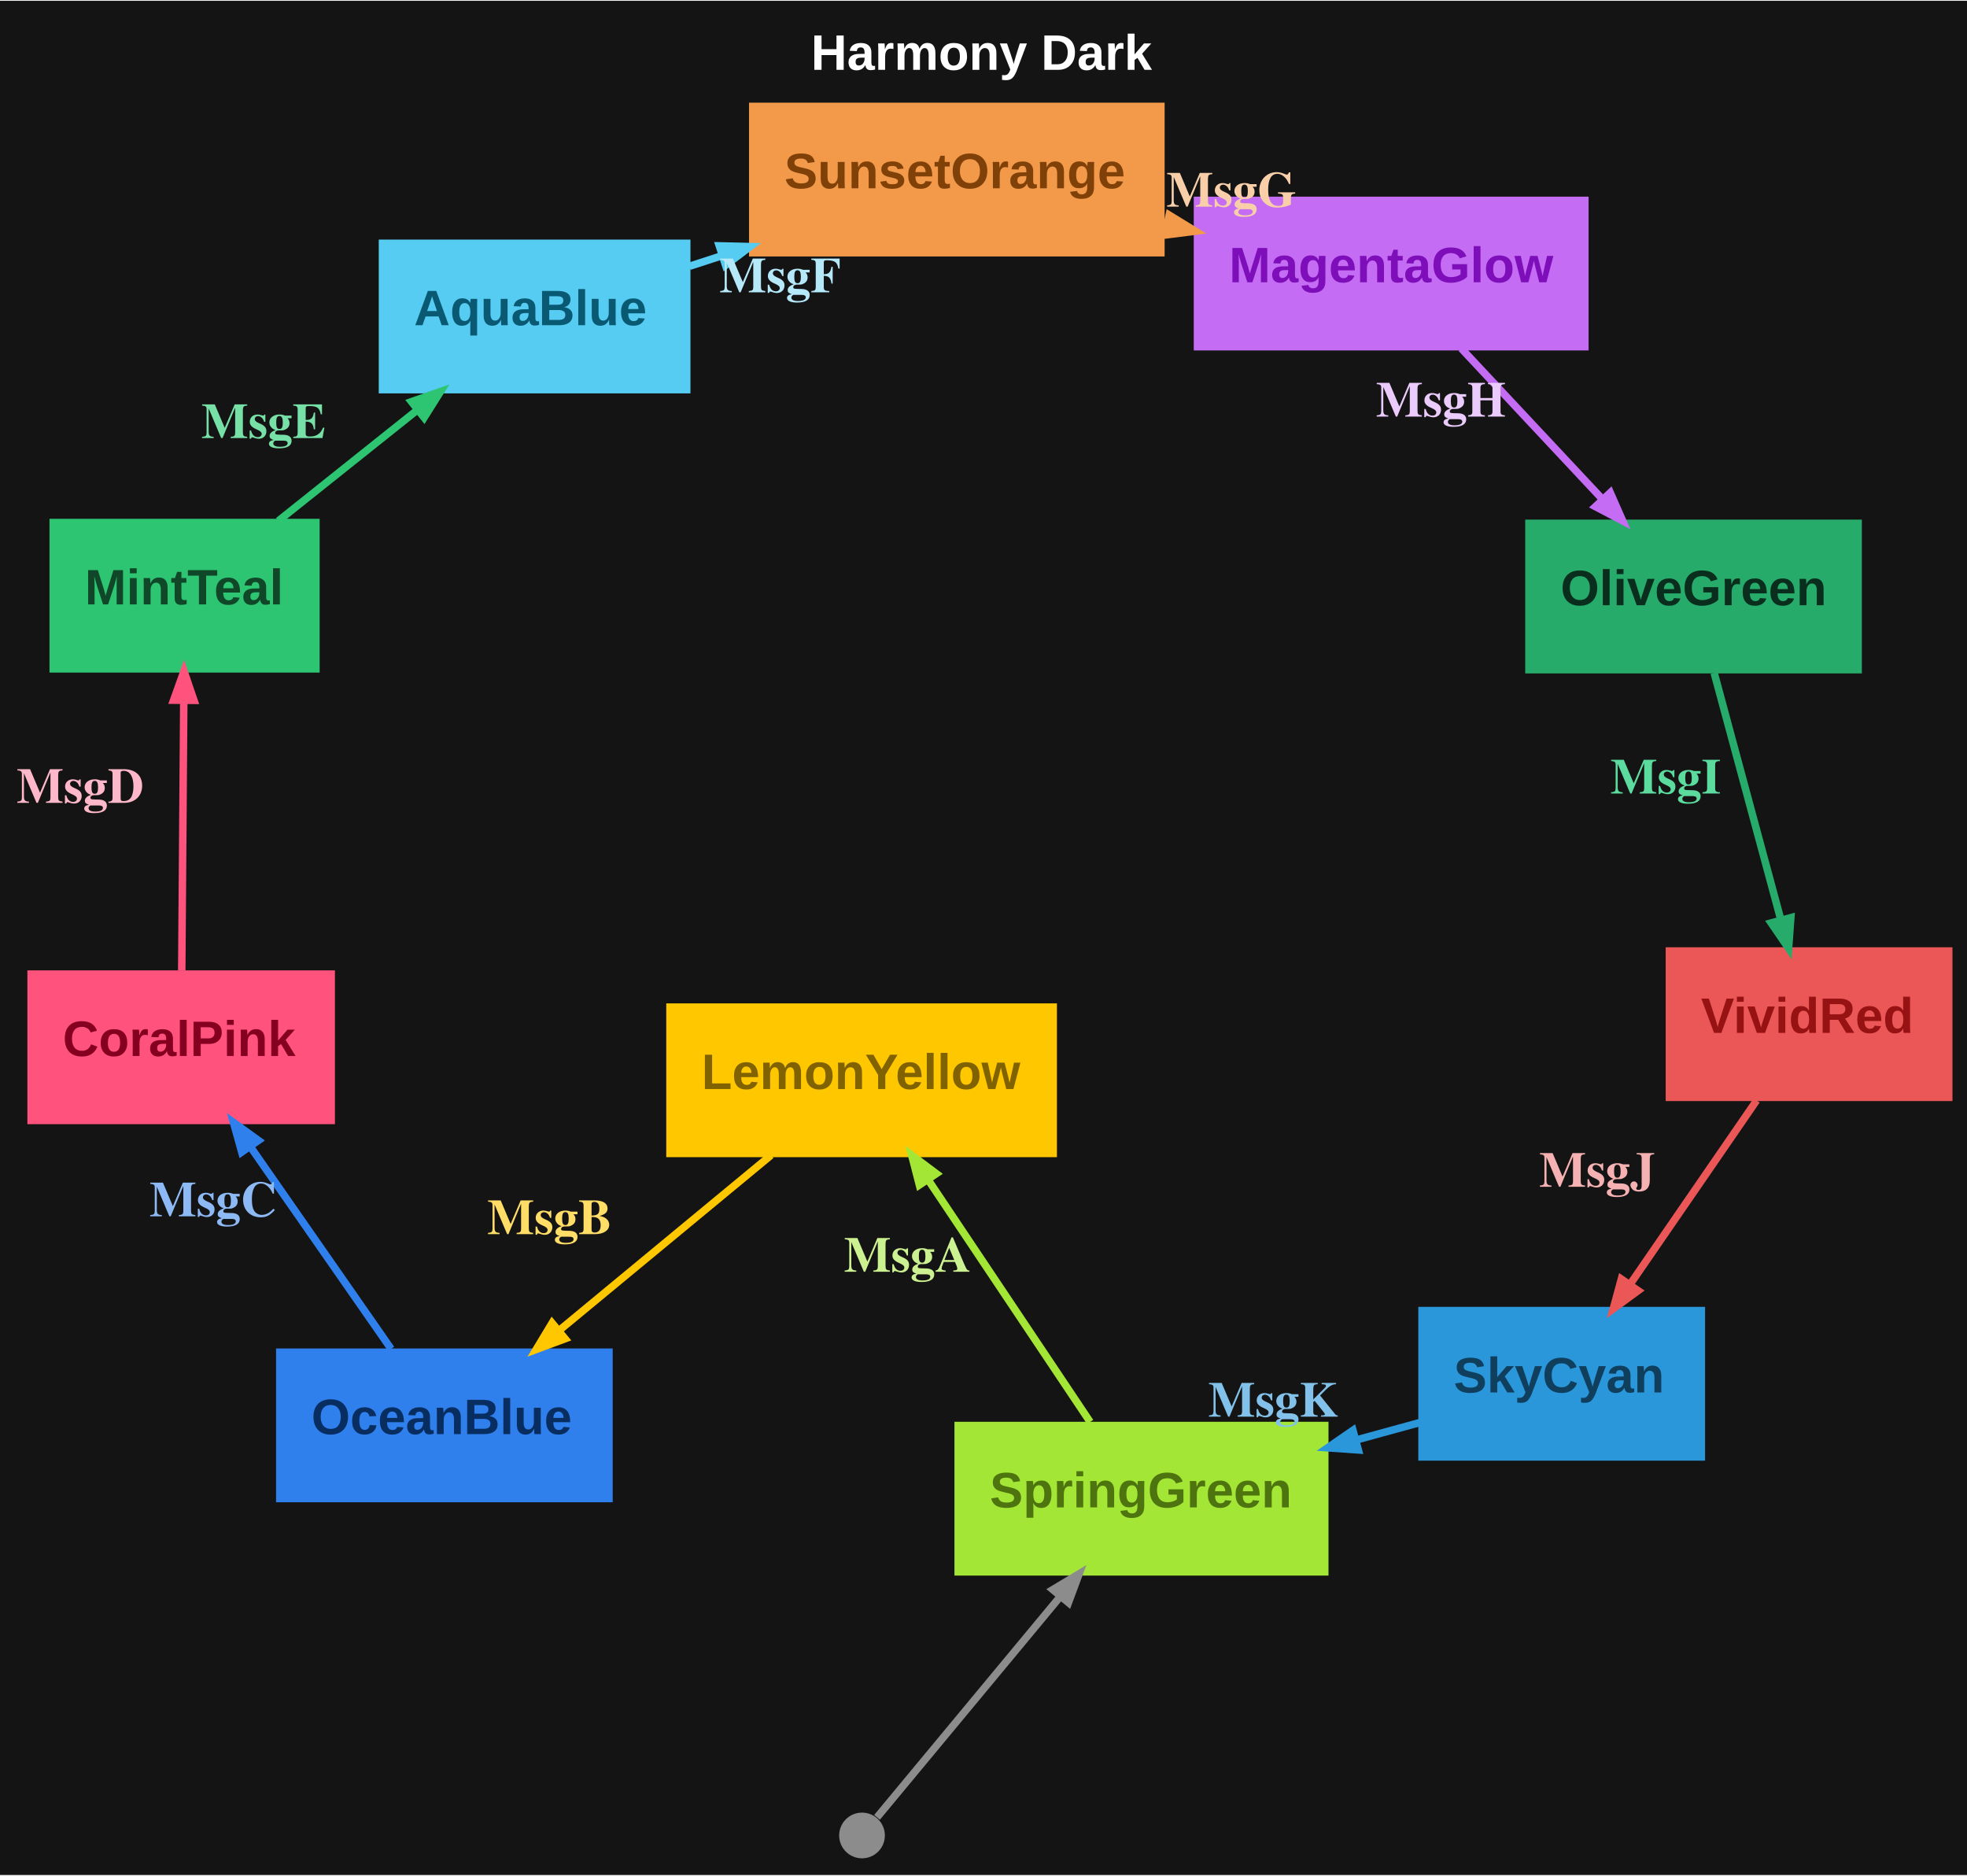
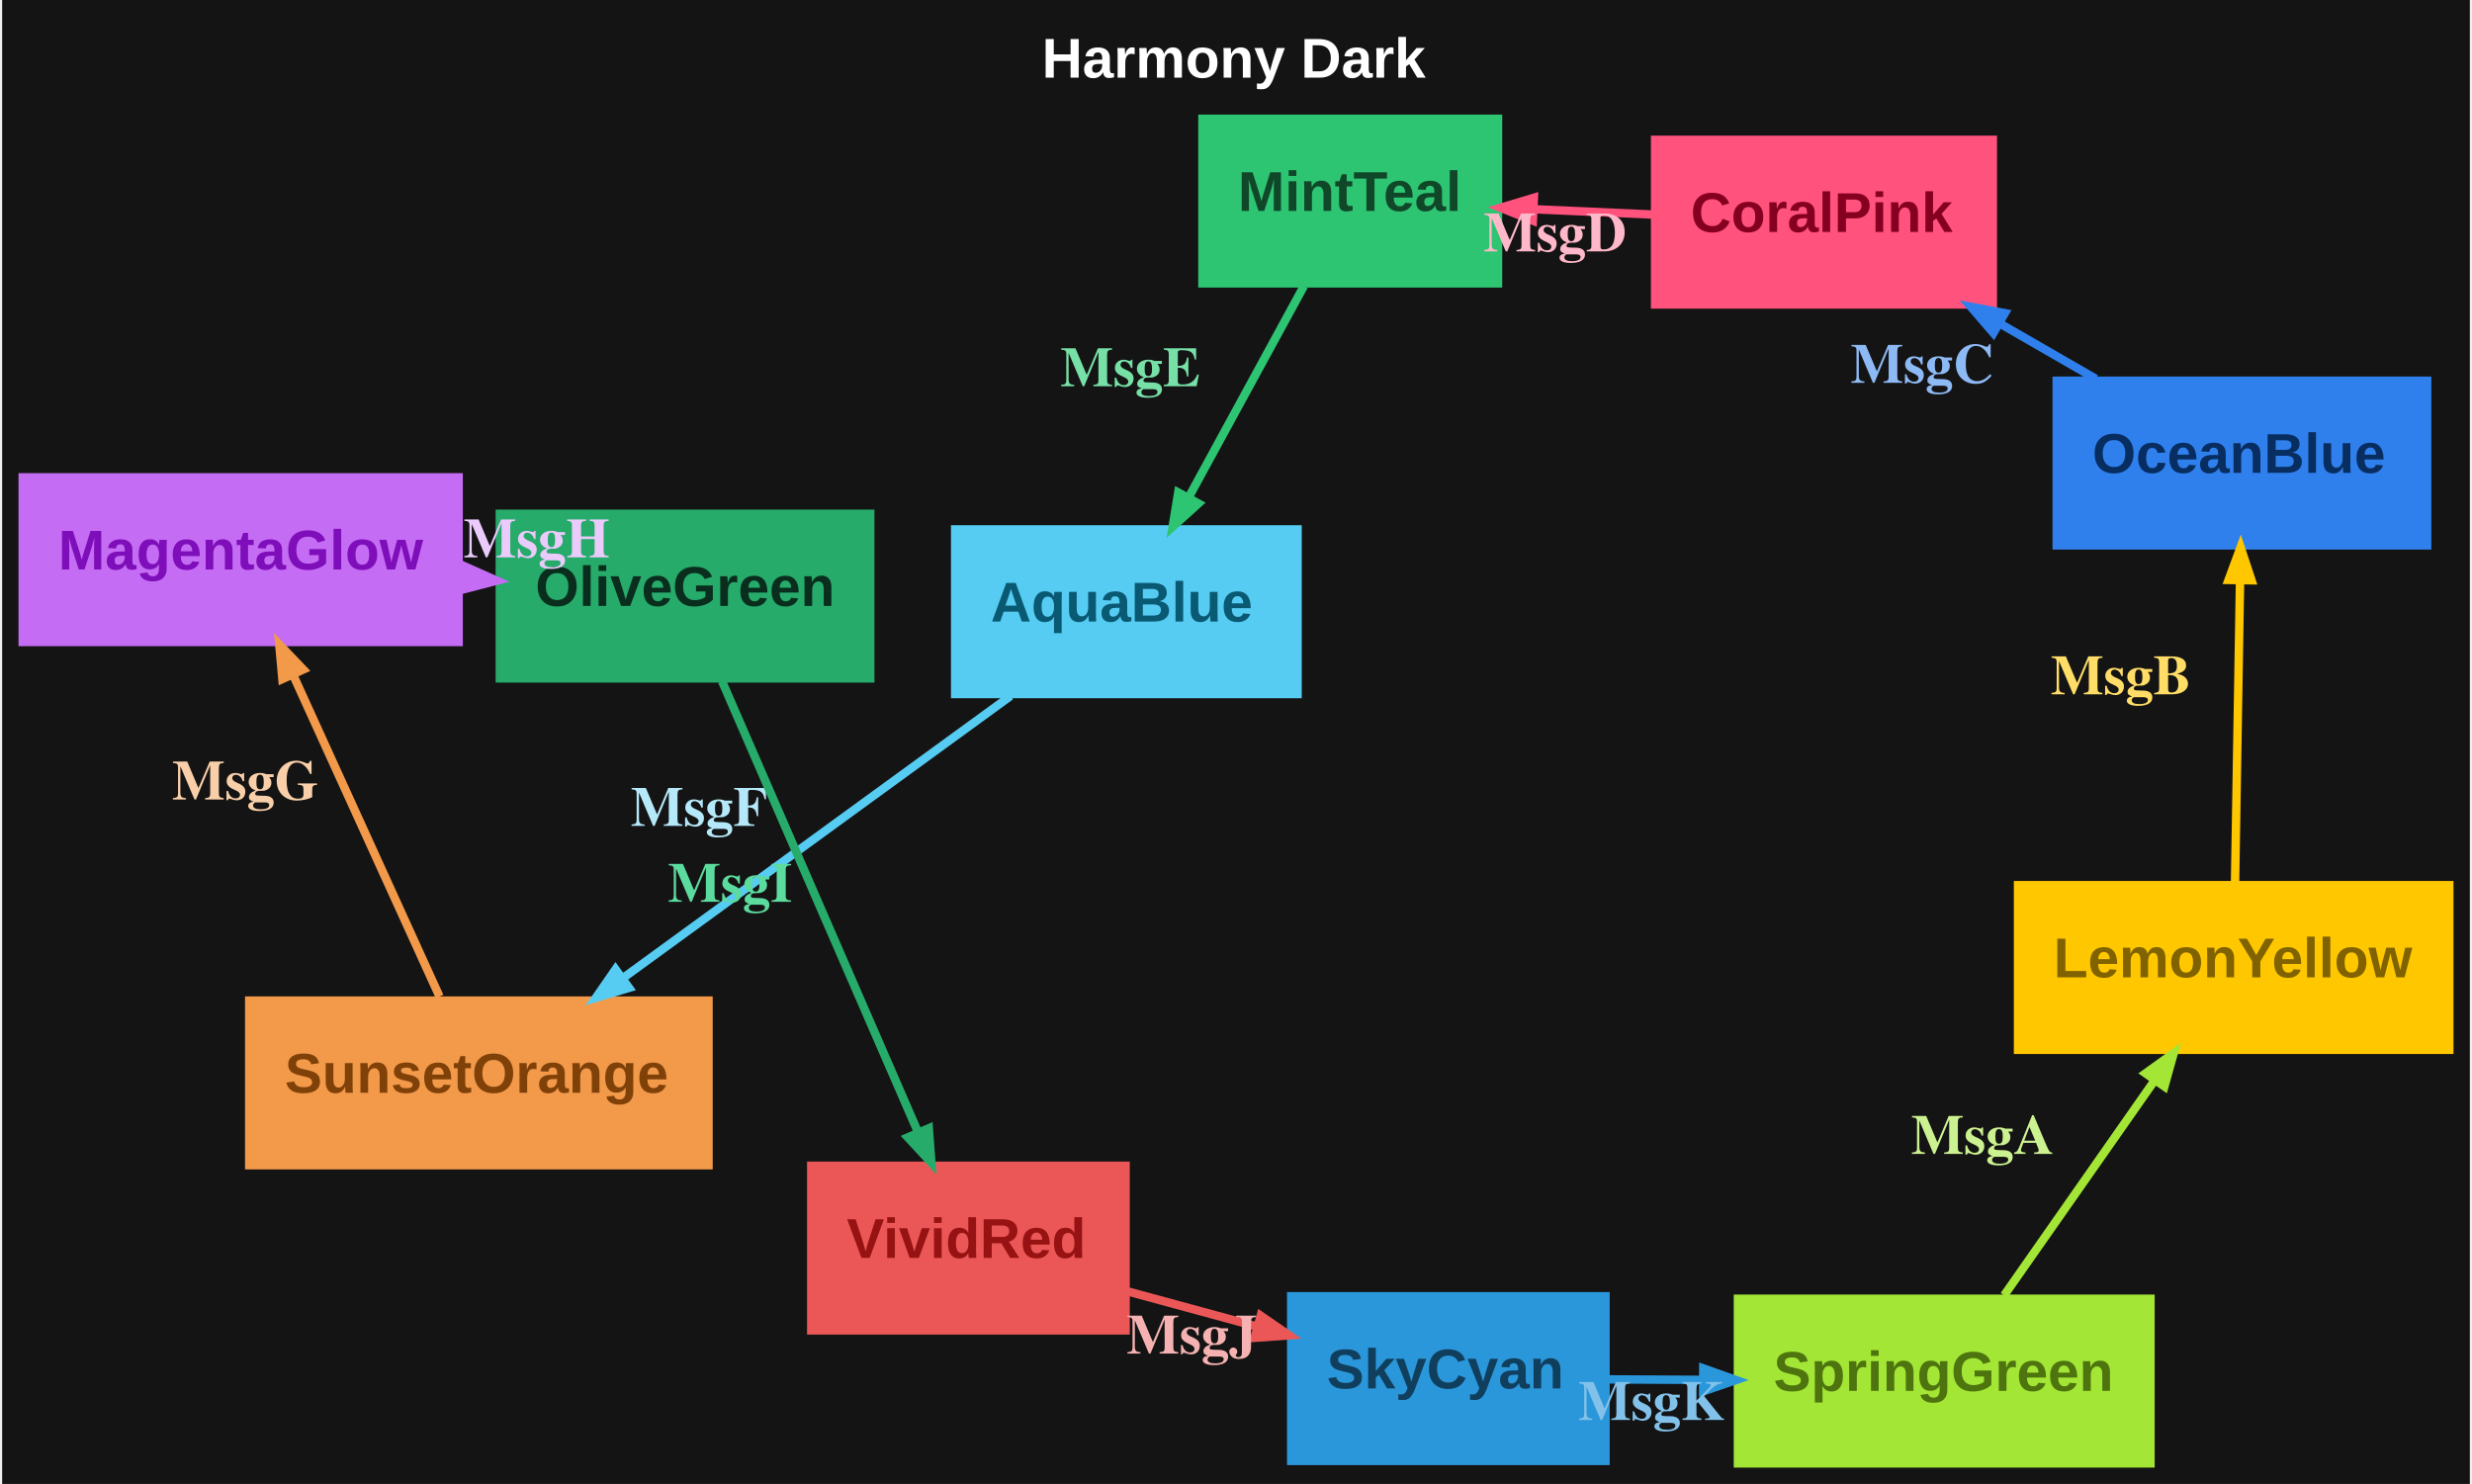
- <svg xmlns="http://www.w3.org/2000/svg" width="473pt" height="451pt" viewBox="0.00 0.00 473.28 450.87">
-   <g id="graph0" class="graph" transform="scale(1 1) rotate(0) translate(4 446.87)">
-     <polygon fill="#141414" stroke="transparent" points="-4,4 -4,-446.87 469.28,-446.87 469.28,4 -4,4" />
-     <text text-anchor="start" x="191.14" y="-430.27" font-family="Arial" font-weight="bold" font-size="12.00" fill="#ffffff">Harmony Dark</text>
+ <svg xmlns="http://www.w3.org/2000/svg" width="528pt" height="317pt" viewBox="0.00 0.00 527.63 317.33">
+   <g id="graph0" class="graph" transform="scale(1 1) rotate(0) translate(4 313.33)">
+     <polygon fill="#141414" stroke="transparent" points="-4,4 -4,-313.33 523.63,-313.33 523.63,4 -4,4" />
+     <text text-anchor="start" x="218.32" y="-296.73" font-family="Arial" font-weight="bold" font-size="12.00" fill="#ffffff">Harmony Dark</text>
    <g id="node1" class="node">
-       <polygon fill="#a3e635" stroke="#a3e635" points="315.15,-104.52 226.15,-104.52 226.15,-68.52 315.15,-68.52 315.15,-104.52" />
-       <text text-anchor="start" x="234.15" y="-84.42" font-family="Arial" font-weight="bold" font-size="12.00" fill="#4d740e">SpringGreen</text>
+       <polygon fill="#a3e635" stroke="#a3e635" points="455.74,-36 366.74,-36 366.74,0 455.74,0 455.74,-36" />
+       <text text-anchor="start" x="374.74" y="-15.9" font-family="Arial" font-weight="bold" font-size="12.00" fill="#4d740e">SpringGreen</text>
+     </g>
+     <g id="node2" class="node">
+       <polygon fill="#ffc700" stroke="#ffc700" points="519.63,-124.44 426.63,-124.44 426.63,-88.44 519.63,-88.44 519.63,-124.44" />
+       <text text-anchor="start" x="434.63" y="-104.34" font-family="Arial" font-weight="bold" font-size="12.00" fill="#806300">LemonYellow</text>
+     </g>
+     <g id="edge1" class="edge">
+       <path fill="none" stroke="#a3e635" stroke-width="1.8" d="M424.06,-36.33C433.36,-49.61 446.02,-67.7 456.15,-82.18" />
+       <polygon fill="#a3e635" stroke="#a3e635" stroke-width="1.8" points="454.3,-83.81 460.32,-88.14 458.32,-81 454.3,-83.81" />
+       <text text-anchor="start" x="404.16" y="-66.58" font-family="Times,serif" font-weight="bold" font-size="12.00" fill="#ccf190">MsgA</text>
    </g>
    <g id="node3" class="node">
-       <polygon fill="#ffc700" stroke="#ffc700" points="249.81,-205.18 156.81,-205.18 156.81,-169.18 249.81,-169.18 249.81,-205.18" />
-       <text text-anchor="start" x="164.81" y="-185.08" font-family="Arial" font-weight="bold" font-size="12.00" fill="#806300">LemonYellow</text>
+       <polygon fill="#2f80ed" stroke="#2f80ed" points="514.9,-232.31 434.9,-232.31 434.9,-196.31 514.9,-196.31 514.9,-232.31" />
+       <text text-anchor="start" x="442.9" y="-212.21" font-family="Arial" font-weight="bold" font-size="12.00" fill="#082e61">OceanBlue</text>
    </g>
    <g id="edge2" class="edge">
-       <path fill="none" stroke="#a3e635" stroke-width="1.8" d="M258.3,-104.98C247.41,-121.26 231.47,-145.09 219.55,-162.9" />
-       <polygon fill="#a3e635" stroke="#a3e635" stroke-width="1.8" points="217.21,-161.99 215.36,-169.17 221.29,-164.72 217.21,-161.99" />
-       <text text-anchor="start" x="199.07" y="-141.12" font-family="Times,serif" font-weight="bold" font-size="12.00" fill="#ccf190">MsgA</text>
-     </g>
-     <g id="node2" class="node">
-       <ellipse fill="#8c8c8c" stroke="black" stroke-width="0" cx="203.41" cy="-5.5" rx="5.5" ry="5.5" />
-     </g>
-     <g id="edge1" class="edge">
-       <path fill="none" stroke="#8c8c8c" stroke-width="1.8" d="M207.02,-9.86C215.18,-19.69 235.52,-44.19 251.02,-62.87" />
-       <polygon fill="#8c8c8c" stroke="#8c8c8c" stroke-width="1.8" points="249.31,-64.64 255.66,-68.46 253.08,-61.51 249.31,-64.64" />
+       <path fill="none" stroke="#ffc700" stroke-width="1.8" d="M473.43,-124.74C473.72,-142.43 474.16,-169.39 474.49,-189.11" />
+       <polygon fill="#ffc700" stroke="#ffc700" stroke-width="1.8" points="472.04,-189.32 474.61,-196.28 476.94,-189.24 472.04,-189.32" />
+       <text text-anchor="start" x="434.02" y="-164.86" font-family="Times,serif" font-weight="bold" font-size="12.00" fill="#ffdd66">MsgB</text>
    </g>
    <g id="node4" class="node">
-       <polygon fill="#2f80ed" stroke="#2f80ed" points="142.92,-122.16 62.92,-122.16 62.92,-86.16 142.92,-86.16 142.92,-122.16" />
-       <text text-anchor="start" x="70.92" y="-102.06" font-family="Arial" font-weight="bold" font-size="12.00" fill="#082e61">OceanBlue</text>
+       <polygon fill="#ff527c" stroke="#ff527c" points="422.03,-283.83 349.03,-283.83 349.03,-247.83 422.03,-247.83 422.03,-283.83" />
+       <text text-anchor="start" x="357.03" y="-263.73" font-family="Arial" font-weight="bold" font-size="12.00" fill="#850020">CoralPink</text>
    </g>
    <g id="edge3" class="edge">
-       <path fill="none" stroke="#ffc700" stroke-width="1.8" d="M181.53,-169.16C166.63,-156.85 146.76,-140.41 130.73,-127.15" />
-       <polygon fill="#ffc700" stroke="#ffc700" stroke-width="1.8" points="131.96,-125 125.01,-122.42 128.84,-128.77 131.96,-125" />
-       <text text-anchor="start" x="113.24" y="-150.17" font-family="Times,serif" font-weight="bold" font-size="12.00" fill="#ffdd66">MsgB</text>
+       <path fill="none" stroke="#2f80ed" stroke-width="1.8" d="M443.64,-232.33C437.02,-236.15 429.95,-240.22 423.12,-244.16" />
+       <polygon fill="#2f80ed" stroke="#2f80ed" stroke-width="1.8" points="421.76,-242.12 416.92,-247.73 424.21,-246.36 421.76,-242.12" />
+       <text text-anchor="start" x="391.22" y="-231.47" font-family="Times,serif" font-weight="bold" font-size="12.00" fill="#8db9f5">MsgC</text>
    </g>
    <g id="node5" class="node">
-       <polygon fill="#ff527c" stroke="#ff527c" points="76.09,-213.12 3.09,-213.12 3.09,-177.12 76.09,-177.12 76.09,-213.12" />
-       <text text-anchor="start" x="11.09" y="-193.02" font-family="Arial" font-weight="bold" font-size="12.00" fill="#850020">CoralPink</text>
+       <polygon fill="#2dc472" stroke="#2dc472" points="316.24,-288.33 252.24,-288.33 252.24,-252.33 316.24,-252.33 316.24,-288.33" />
+       <text text-anchor="start" x="260.24" y="-268.23" font-family="Arial" font-weight="bold" font-size="12.00" fill="#104729">MintTeal</text>
    </g>
    <g id="edge4" class="edge">
-       <path fill="none" stroke="#2f80ed" stroke-width="1.8" d="M90.1,-122.56C80.34,-136.59 66.82,-156.01 56.22,-171.23" />
-       <polygon fill="#2f80ed" stroke="#2f80ed" stroke-width="1.8" points="54.16,-169.91 52.17,-177.05 58.18,-172.71 54.16,-169.91" />
-       <text text-anchor="start" x="31.97" y="-154.45" font-family="Times,serif" font-weight="bold" font-size="12.00" fill="#8db9f5">MsgC</text>
+       <path fill="none" stroke="#ff527c" stroke-width="1.8" d="M348.96,-267.45C340.72,-267.82 331.94,-268.21 323.6,-268.58" />
+       <polygon fill="#ff527c" stroke="#ff527c" stroke-width="1.8" points="323.28,-266.14 316.39,-268.9 323.5,-271.04 323.28,-266.14" />
+       <text text-anchor="start" x="312.72" y="-259.57" font-family="Times,serif" font-weight="bold" font-size="12.00" fill="#ffb8c9">MsgD</text>
    </g>
    <g id="node6" class="node">
-       <polygon fill="#2dc472" stroke="#2dc472" points="72.41,-321.76 8.41,-321.76 8.41,-285.76 72.41,-285.76 72.41,-321.76" />
-       <text text-anchor="start" x="16.41" y="-301.66" font-family="Arial" font-weight="bold" font-size="12.00" fill="#104729">MintTeal</text>
+       <polygon fill="#56ccf2" stroke="#56ccf2" points="273.37,-200.52 199.37,-200.52 199.37,-164.52 273.37,-164.52 273.37,-200.52" />
+       <text text-anchor="start" x="207.37" y="-180.42" font-family="Arial" font-weight="bold" font-size="12.00" fill="#095973">AquaBlue</text>
    </g>
    <g id="edge5" class="edge">
-       <path fill="none" stroke="#ff527c" stroke-width="1.8" d="M39.73,-213.55C39.86,-231.37 40.07,-258.52 40.22,-278.38" />
-       <polygon fill="#ff527c" stroke="#ff527c" stroke-width="1.8" points="37.77,-278.62 40.27,-285.6 42.67,-278.58 37.77,-278.62" />
-       <text text-anchor="start" x="0" y="-253.92" font-family="Times,serif" font-weight="bold" font-size="12.00" fill="#ffb8c9">MsgD</text>
+       <path fill="none" stroke="#2dc472" stroke-width="1.8" d="M274.32,-252.13C267.2,-239.06 257.51,-221.3 249.71,-206.99" />
+       <polygon fill="#2dc472" stroke="#2dc472" stroke-width="1.8" points="251.78,-205.66 246.27,-200.69 247.47,-208.01 251.78,-205.66" />
+       <text text-anchor="start" x="222.26" y="-230.74" font-family="Times,serif" font-weight="bold" font-size="12.00" fill="#76e0a7">MsgE</text>
    </g>
    <g id="node7" class="node">
-       <polygon fill="#56ccf2" stroke="#56ccf2" points="161.63,-388.93 87.63,-388.93 87.63,-352.93 161.63,-352.93 161.63,-388.93" />
-       <text text-anchor="start" x="95.63" y="-368.83" font-family="Arial" font-weight="bold" font-size="12.00" fill="#095973">AquaBlue</text>
+       <polygon fill="#f2994a" stroke="#f2994a" points="147.43,-99.76 48.43,-99.76 48.43,-63.76 147.43,-63.76 147.43,-99.76" />
+       <text text-anchor="start" x="56.43" y="-79.66" font-family="Arial" font-weight="bold" font-size="12.00" fill="#804109">SunsetOrange</text>
    </g>
    <g id="edge6" class="edge">
-       <path fill="none" stroke="#2dc472" stroke-width="1.8" d="M62.98,-321.76C73.27,-329.97 85.56,-339.77 96.45,-348.46" />
-       <polygon fill="#2dc472" stroke="#2dc472" stroke-width="1.8" points="95,-350.43 102,-352.88 98.05,-346.6 95,-350.43" />
-       <text text-anchor="start" x="44.44" y="-341.68" font-family="Times,serif" font-weight="bold" font-size="12.00" fill="#76e0a7">MsgE</text>
+       <path fill="none" stroke="#56ccf2" stroke-width="1.8" d="M211.62,-164.51C188.43,-147.63 153.71,-122.35 128.74,-104.18" />
+       <polygon fill="#56ccf2" stroke="#56ccf2" stroke-width="1.8" points="130.03,-102.09 122.93,-99.95 127.15,-106.05 130.03,-102.09" />
+       <text text-anchor="start" x="130.4" y="-136.72" font-family="Times,serif" font-weight="bold" font-size="12.00" fill="#b5e9f9">MsgF</text>
    </g>
    <g id="node8" class="node">
-       <polygon fill="#f2994a" stroke="#f2994a" points="275.72,-421.87 176.72,-421.87 176.72,-385.87 275.72,-385.87 275.72,-421.87" />
-       <text text-anchor="start" x="184.72" y="-401.77" font-family="Arial" font-weight="bold" font-size="12.00" fill="#804109">SunsetOrange</text>
+       <polygon fill="#c56cf4" stroke="#c56cf4" points="94,-211.65 0,-211.65 0,-175.65 94,-175.65 94,-211.65" />
+       <text text-anchor="start" x="8" y="-191.55" font-family="Arial" font-weight="bold" font-size="12.00" fill="#7e0eb9">MagentaGlow</text>
    </g>
    <g id="edge7" class="edge">
-       <path fill="none" stroke="#56ccf2" stroke-width="1.8" d="M161.88,-383.01C164.41,-383.83 166.99,-384.67 169.58,-385.51" />
-       <polygon fill="#56ccf2" stroke="#56ccf2" stroke-width="1.8" points="169.07,-387.92 176.48,-387.74 170.58,-383.26 169.07,-387.92" />
-       <text text-anchor="start" x="169.1" y="-376.75" font-family="Times,serif" font-weight="bold" font-size="12.00" fill="#b5e9f9">MsgF</text>
+       <path fill="none" stroke="#f2994a" stroke-width="1.8" d="M89.52,-100.23C80.95,-119.05 67.62,-148.34 58.17,-169.1" />
+       <polygon fill="#f2994a" stroke="#f2994a" stroke-width="1.8" points="55.92,-168.13 55.25,-175.52 60.38,-170.16 55.92,-168.13" />
+       <text text-anchor="start" x="32.34" y="-142.37" font-family="Times,serif" font-weight="bold" font-size="12.00" fill="#f9cfa9">MsgG</text>
    </g>
    <g id="node9" class="node">
-       <polygon fill="#c56cf4" stroke="#c56cf4" points="377.73,-399.26 283.73,-399.26 283.73,-363.26 377.73,-363.26 377.73,-399.26" />
-       <text text-anchor="start" x="291.73" y="-379.16" font-family="Arial" font-weight="bold" font-size="12.00" fill="#7e0eb9">MagentaGlow</text>
+       <polygon fill="#26ab6b" stroke="#26ab6b" points="182.01,-203.86 102.01,-203.86 102.01,-167.86 182.01,-167.86 182.01,-203.86" />
+       <text text-anchor="start" x="110.01" y="-183.76" font-family="Arial" font-weight="bold" font-size="12.00" fill="#0a2e1d">OliveGreen</text>
    </g>
    <g id="edge8" class="edge">
-       <path fill="none" stroke="#f2994a" stroke-width="1.8" d="M275.72,-393.16C276.05,-393.09 276.38,-393.02 276.71,-392.95" />
-       <polygon fill="#f2994a" stroke="#f2994a" stroke-width="1.8" points="277.32,-395.32 283.64,-391.45 276.28,-390.53 277.32,-395.32" />
-       <text text-anchor="start" x="276.65" y="-397.36" font-family="Times,serif" font-weight="bold" font-size="12.00" fill="#f9cfa9">MsgG</text>
+       <path fill="none" stroke="#c56cf4" stroke-width="1.8" d="M94.23,-189.78C94.38,-189.77 94.54,-189.75 94.7,-189.74" />
+       <polygon fill="#c56cf4" stroke="#c56cf4" stroke-width="1.8" points="94.97,-192.18 101.75,-189.16 94.57,-187.29 94.97,-192.18" />
+       <text text-anchor="start" x="94.64" y="-194.14" font-family="Times,serif" font-weight="bold" font-size="12.00" fill="#eacbfb">MsgH</text>
    </g>
    <g id="node10" class="node">
-       <polygon fill="#26ab6b" stroke="#26ab6b" points="443.48,-321.56 363.48,-321.56 363.48,-285.56 443.48,-285.56 443.48,-321.56" />
-       <text text-anchor="start" x="371.48" y="-301.46" font-family="Arial" font-weight="bold" font-size="12.00" fill="#0a2e1d">OliveGreen</text>
+       <polygon fill="#eb5757" stroke="#eb5757" points="236.6,-64.44 168.6,-64.44 168.6,-28.44 236.6,-28.44 236.6,-64.44" />
+       <text text-anchor="start" x="176.6" y="-44.34" font-family="Arial" font-weight="bold" font-size="12.00" fill="#971212">VividRed</text>
    </g>
    <g id="edge9" class="edge">
-       <path fill="none" stroke="#c56cf4" stroke-width="1.8" d="M347.61,-363.24C357.72,-352.43 370.7,-338.57 381.6,-326.93" />
-       <polygon fill="#c56cf4" stroke="#c56cf4" stroke-width="1.8" points="383.45,-328.54 386.44,-321.75 379.87,-325.19 383.45,-328.54" />
-       <text text-anchor="start" x="327.07" y="-346.85" font-family="Times,serif" font-weight="bold" font-size="12.00" fill="#eacbfb">MsgH</text>
+       <path fill="none" stroke="#26ab6b" stroke-width="1.8" d="M149.93,-167.63C160.64,-143 179.76,-98.99 191.78,-71.33" />
+       <polygon fill="#26ab6b" stroke="#26ab6b" stroke-width="1.8" points="194.13,-72.06 194.68,-64.67 189.64,-70.11 194.13,-72.06" />
+       <text text-anchor="start" x="138.33" y="-120.49" font-family="Times,serif" font-weight="bold" font-size="12.00" fill="#5cdb9e">MsgI</text>
    </g>
    <g id="node11" class="node">
-       <polygon fill="#eb5757" stroke="#eb5757" points="465.28,-218.68 397.28,-218.68 397.28,-182.68 465.28,-182.68 465.28,-218.68" />
-       <text text-anchor="start" x="405.28" y="-198.58" font-family="Arial" font-weight="bold" font-size="12.00" fill="#971212">VividRed</text>
+       <polygon fill="#2b97db" stroke="#2b97db" points="339.22,-36.53 271.22,-36.53 271.22,-0.53 339.22,-0.53 339.22,-36.53" />
+       <text text-anchor="start" x="279.22" y="-16.43" font-family="Arial" font-weight="bold" font-size="12.00" fill="#103f5d">SkyCyan</text>
    </g>
    <g id="edge10" class="edge">
-       <path fill="none" stroke="#26ab6b" stroke-width="1.8" d="M408.45,-285.17C412.91,-268.64 419.52,-244.21 424.47,-225.87" />
-       <polygon fill="#26ab6b" stroke="#26ab6b" stroke-width="1.8" points="426.89,-226.31 426.35,-218.91 422.16,-225.03 426.89,-226.31" />
-       <text text-anchor="start" x="383.47" y="-256.17" font-family="Times,serif" font-weight="bold" font-size="12.00" fill="#5cdb9e">MsgI</text>
-     </g>
-     <g id="node12" class="node">
-       <polygon fill="#2b97db" stroke="#2b97db" points="405.76,-132.17 337.76,-132.17 337.76,-96.17 405.76,-96.17 405.76,-132.17" />
-       <text text-anchor="start" x="345.76" y="-112.07" font-family="Arial" font-weight="bold" font-size="12.00" fill="#103f5d">SkyCyan</text>
+       <path fill="none" stroke="#eb5757" stroke-width="1.8" d="M236.77,-37.14C245.6,-34.74 255.19,-32.13 264.32,-29.65" />
+       <polygon fill="#eb5757" stroke="#eb5757" stroke-width="1.8" points="265.09,-31.98 271.2,-27.78 263.8,-27.25 265.09,-31.98" />
+       <text text-anchor="start" x="236.42" y="-23.88" font-family="Times,serif" font-weight="bold" font-size="12.00" fill="#f6b2b2">MsgJ</text>
    </g>
    <g id="edge11" class="edge">
-       <path fill="none" stroke="#eb5757" stroke-width="1.8" d="M418.66,-182.33C409.84,-169.52 397.97,-152.27 388.39,-138.34" />
-       <polygon fill="#eb5757" stroke="#eb5757" stroke-width="1.8" points="390.15,-136.57 384.16,-132.19 386.11,-139.35 390.15,-136.57" />
-       <text text-anchor="start" x="366.34" y="-161.56" font-family="Times,serif" font-weight="bold" font-size="12.00" fill="#f6b2b2">MsgJ</text>
-     </g>
-     <g id="edge12" class="edge">
-       <path fill="none" stroke="#2b97db" stroke-width="1.8" d="M337.53,-104.81C332.65,-103.47 327.53,-102.08 322.41,-100.67" />
-       <polygon fill="#2b97db" stroke="#2b97db" stroke-width="1.8" points="322.82,-98.25 315.42,-98.76 321.53,-102.97 322.82,-98.25" />
-       <text text-anchor="start" x="286.72" y="-106.26" font-family="Times,serif" font-weight="bold" font-size="12.00" fill="#82c2ea">MsgK</text>
+       <path fill="none" stroke="#2b97db" stroke-width="1.8" d="M339.35,-18.36C345.75,-18.33 352.57,-18.29 359.37,-18.26" />
+       <polygon fill="#2b97db" stroke="#2b97db" stroke-width="1.8" points="359.73,-20.71 366.72,-18.22 359.71,-15.81 359.73,-20.71" />
+       <text text-anchor="start" x="333" y="-9.69" font-family="Times,serif" font-weight="bold" font-size="12.00" fill="#82c2ea">MsgK</text>
    </g>
  </g>
</svg>
